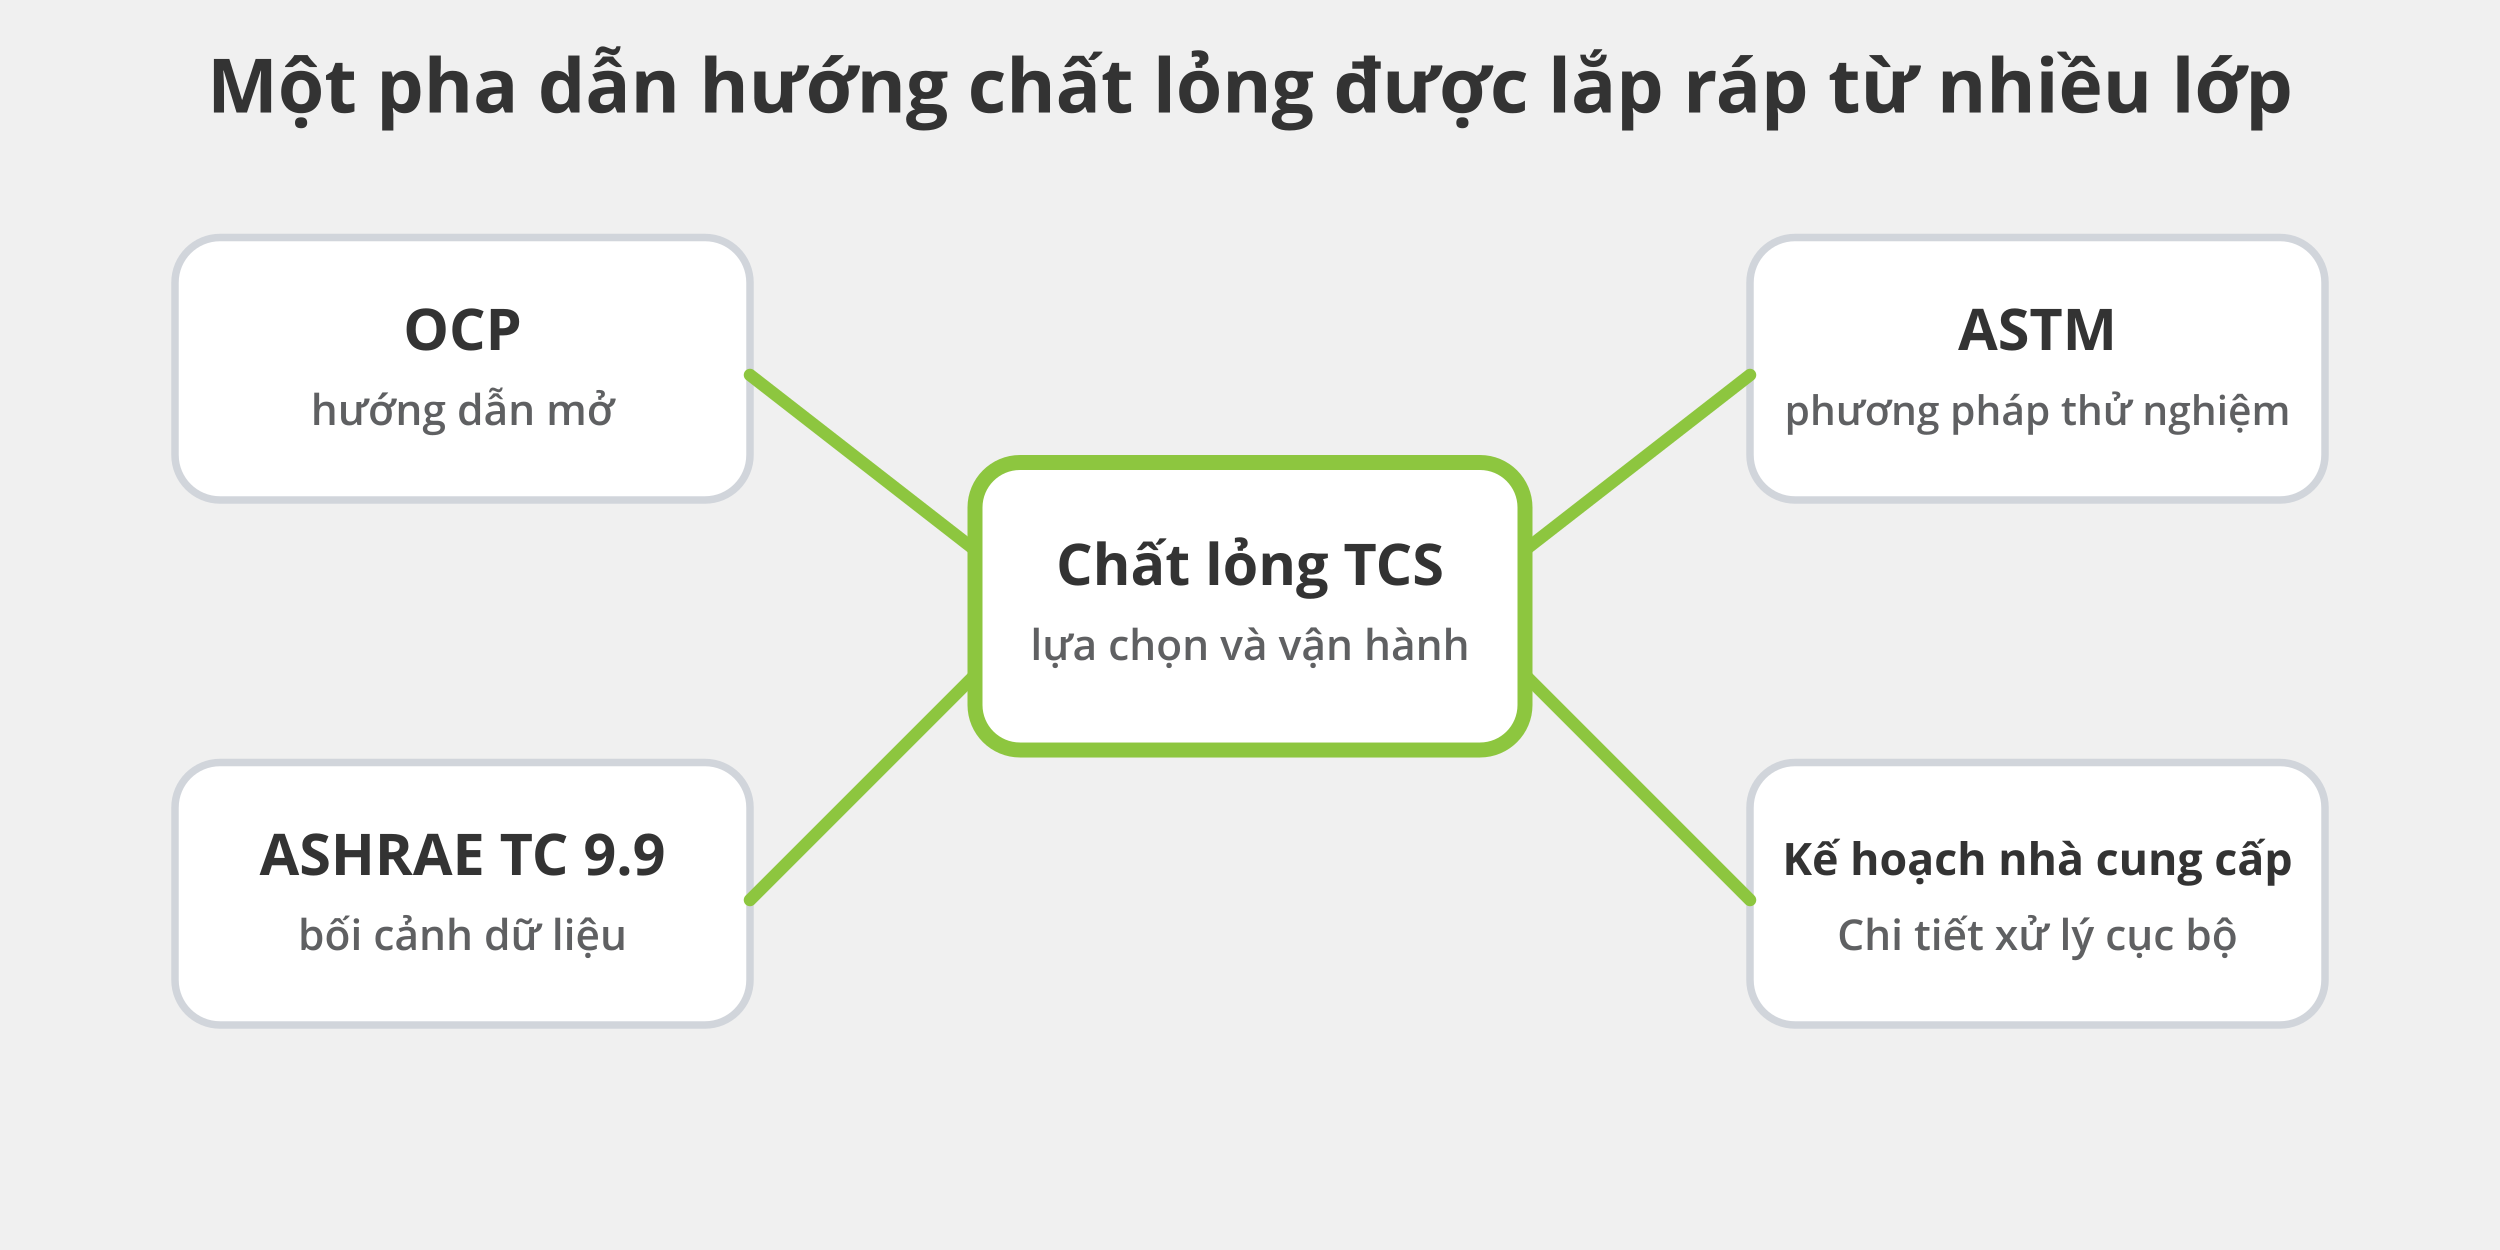
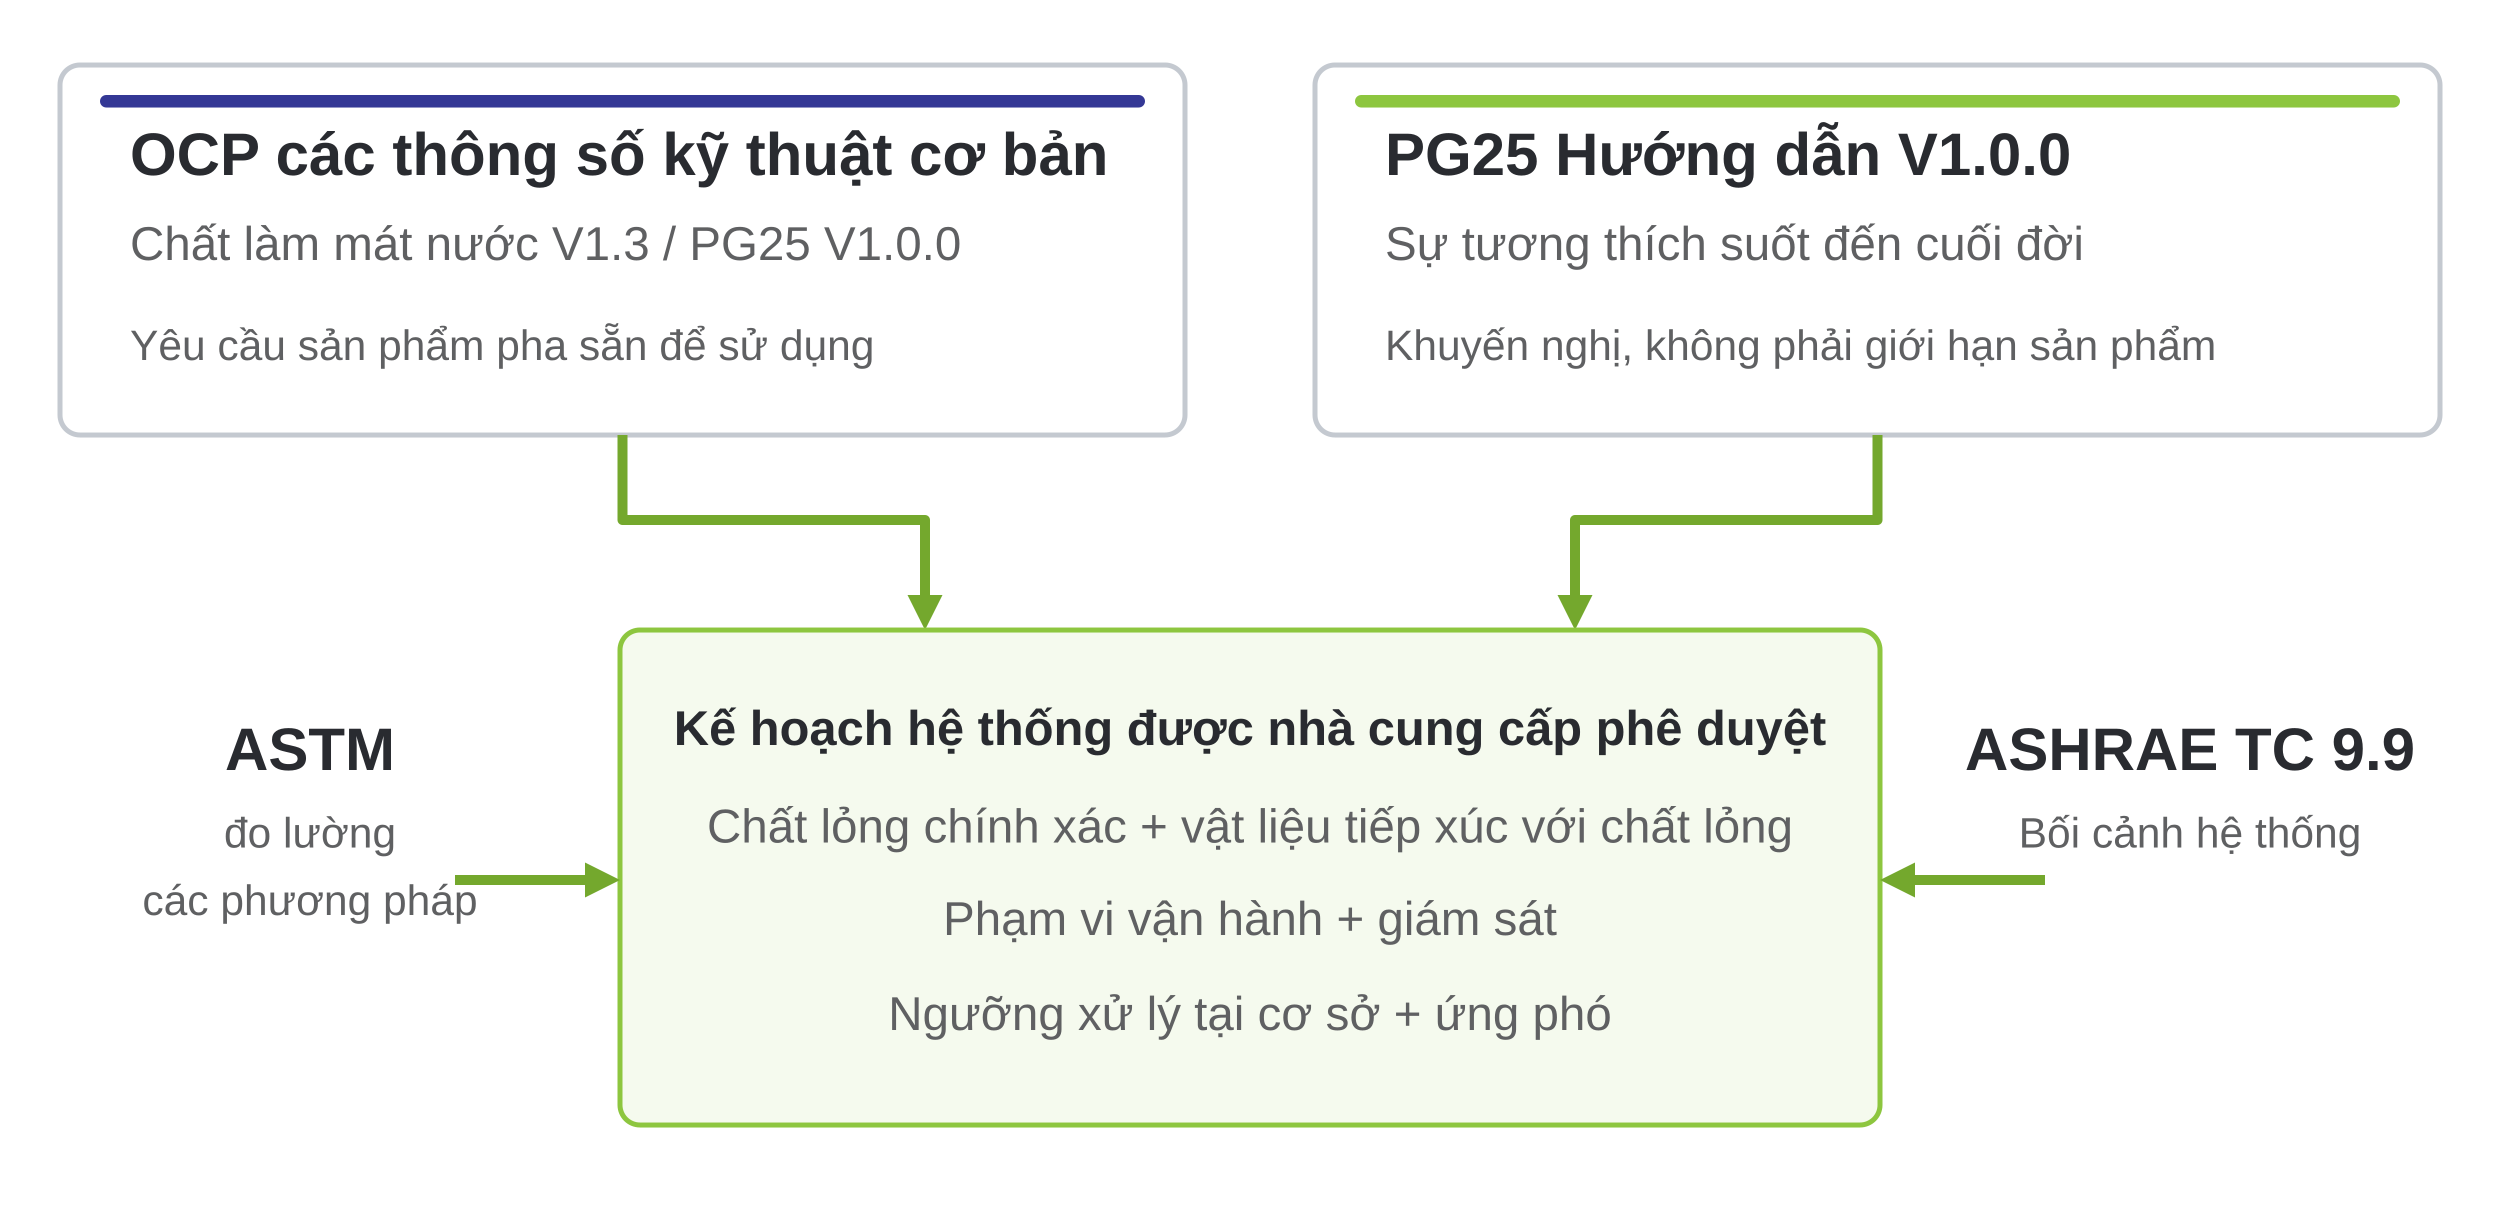
- <svg xmlns="http://www.w3.org/2000/svg" viewBox="0 0 1000 500" role="img" aria-label="Tiêu chuẩn và bản đồ nguồn cho hướng dẫn chất lỏng DLC">
-   <style>.title{font:700 30px Open Sans,Arial;fill:#333}.h{font:700 23px Open Sans,Arial;fill:#333}.body{font:600 17px Open Sans,Arial;fill:#5F6062}.node{fill:#fff;stroke:#d1d5db;stroke-width:3;rx:18}.core{stroke:#8DC63F;stroke-width:6}.line{stroke:#8DC63F;stroke-width:5;stroke-linecap:round}</style>
-   <text x="500" y="45" text-anchor="middle" class="title">Một pha dẫn hướng chất lỏng được lắp ráp từ nhiều lớp</text>
-   <rect x="390" y="185" width="220" height="115" class="node core" />
-   <text x="500" y="234" text-anchor="middle" class="h">Chất lỏng TCS</text>
-   <text x="500" y="264" text-anchor="middle" class="body">lựa chọn và vận hành</text>
-   <rect x="70" y="95" width="230" height="105" class="node" />
-   <text x="185" y="140" text-anchor="middle" class="h">OCP</text>
-   <text x="185" y="170" text-anchor="middle" class="body">hướng dẫn mở</text>
-   <rect x="70" y="305" width="230" height="105" class="node" />
-   <text x="185" y="350" text-anchor="middle" class="h">ASHRAE TC 9.9</text>
-   <text x="185" y="380" text-anchor="middle" class="body">bối cảnh dữ liệu</text>
-   <rect x="700" y="95" width="230" height="105" class="node" />
-   <text x="815" y="140" text-anchor="middle" class="h">ASTM</text>
-   <text x="815" y="170" text-anchor="middle" class="body" style="font-size: 16.29px;">phương pháp thử nghiệm</text>
-   <rect x="700" y="305" width="230" height="105" class="node" />
-   <text x="815" y="350" text-anchor="middle" class="h" style="font-size: 17.89px;">Kế hoạch nhà cung cấp</text>
-   <text x="815" y="380" text-anchor="middle" class="body">Chi tiết xử lý cục bộ</text>
-   <path d="M300 150 L390 220" class="line" />
-   <path d="M300 360 L390 270" class="line" />
-   <path d="M700 150 L610 220" class="line" />
-   <path d="M700 360 L610 270" class="line" />
+ <svg xmlns="http://www.w3.org/2000/svg" viewBox="0 0 1000 490" role="img" aria-labelledby="title desc">
+   <style>text{font-family:Arial,Helvetica,sans-serif;letter-spacing:0}.h{font-size:24px;font-weight:700;fill:#292b30}.b{font-size:19px;fill:#5f6062}.s{font-size:17px;fill:#5f6062}.box{fill:#fff;stroke:#c4c9d0;stroke-width:2}.flow{fill:none;stroke:#74a82d;stroke-width:4;stroke-linejoin:round}.arrowhead{fill:#74a82d}</style>
+   <rect width="1000" height="490" fill="#fff" />
+   <rect x="24" y="26" width="450" height="148" rx="8" class="box" />
+   <rect x="40" y="38" width="418" height="5" rx="2.5" fill="#343895" />
+   <text x="52" y="70" class="h">OCP các thông số kỹ thuật cơ bản</text>
+   <text x="52" y="104" class="b">Chất làm mát nước V1.3 / PG25 V1.0.0</text>
+   <text x="52" y="144" class="s">Yêu cầu sản phẩm pha sẵn để sử dụng</text>
+   <rect x="526" y="26" width="450" height="148" rx="8" class="box" />
+   <rect x="542" y="38" width="418" height="5" rx="2.5" fill="#8dc63f" />
+   <text x="554" y="70" class="h">PG25 Hướng dẫn V1.0.0</text>
+   <text x="554" y="104" class="b">Sự tương thích suốt đến cuối đời</text>
+   <text x="554" y="144" class="s">Khuyến nghị, không phải giới hạn sản phẩm</text>
+   <path d="M249 174 V208 H370 V238" class="flow" />
+   <polygon points="370,252 363,238 377,238" class="arrowhead" />
+   <path d="M751 174 V208 H630 V238" class="flow" />
+   <polygon points="630,252 623,238 637,238" class="arrowhead" />
+   <rect x="248" y="252" width="504" height="198" rx="8" fill="#f5faee" stroke="#8dc63f" stroke-width="2" />
+   <text x="500" y="298" text-anchor="middle" class="h" style="font-size: 19.53px;">Kế hoạch hệ thống được nhà cung cấp phê duyệt</text>
+   <text x="500" y="337" text-anchor="middle" class="b">Chất lỏng chính xác + vật liệu tiếp xúc với chất lỏng</text>
+   <text x="500" y="374" text-anchor="middle" class="b">Phạm vi vận hành + giám sát</text>
+   <text x="500" y="412" text-anchor="middle" class="b">Ngưỡng xử lý tại cơ sở + ứng phó</text>
+   <text x="124" y="308" text-anchor="middle" class="h">ASTM</text>
+   <text x="124" y="339" text-anchor="middle" class="s">đo lường</text>
+   <text x="124" y="366" text-anchor="middle" class="s">các phương pháp</text>
+   <path d="M182 352 H234" class="flow" />
+   <polygon points="248,352 234,345 234,359" class="arrowhead" />
+   <text x="876" y="308" text-anchor="middle" class="h">ASHRAE TC 9.9</text>
+   <text x="876" y="339" text-anchor="middle" class="s">Bối cảnh hệ thống</text>
+   <path d="M818 352 H766" class="flow" />
+   <polygon points="752,352 766,345 766,359" class="arrowhead" />
</svg>
